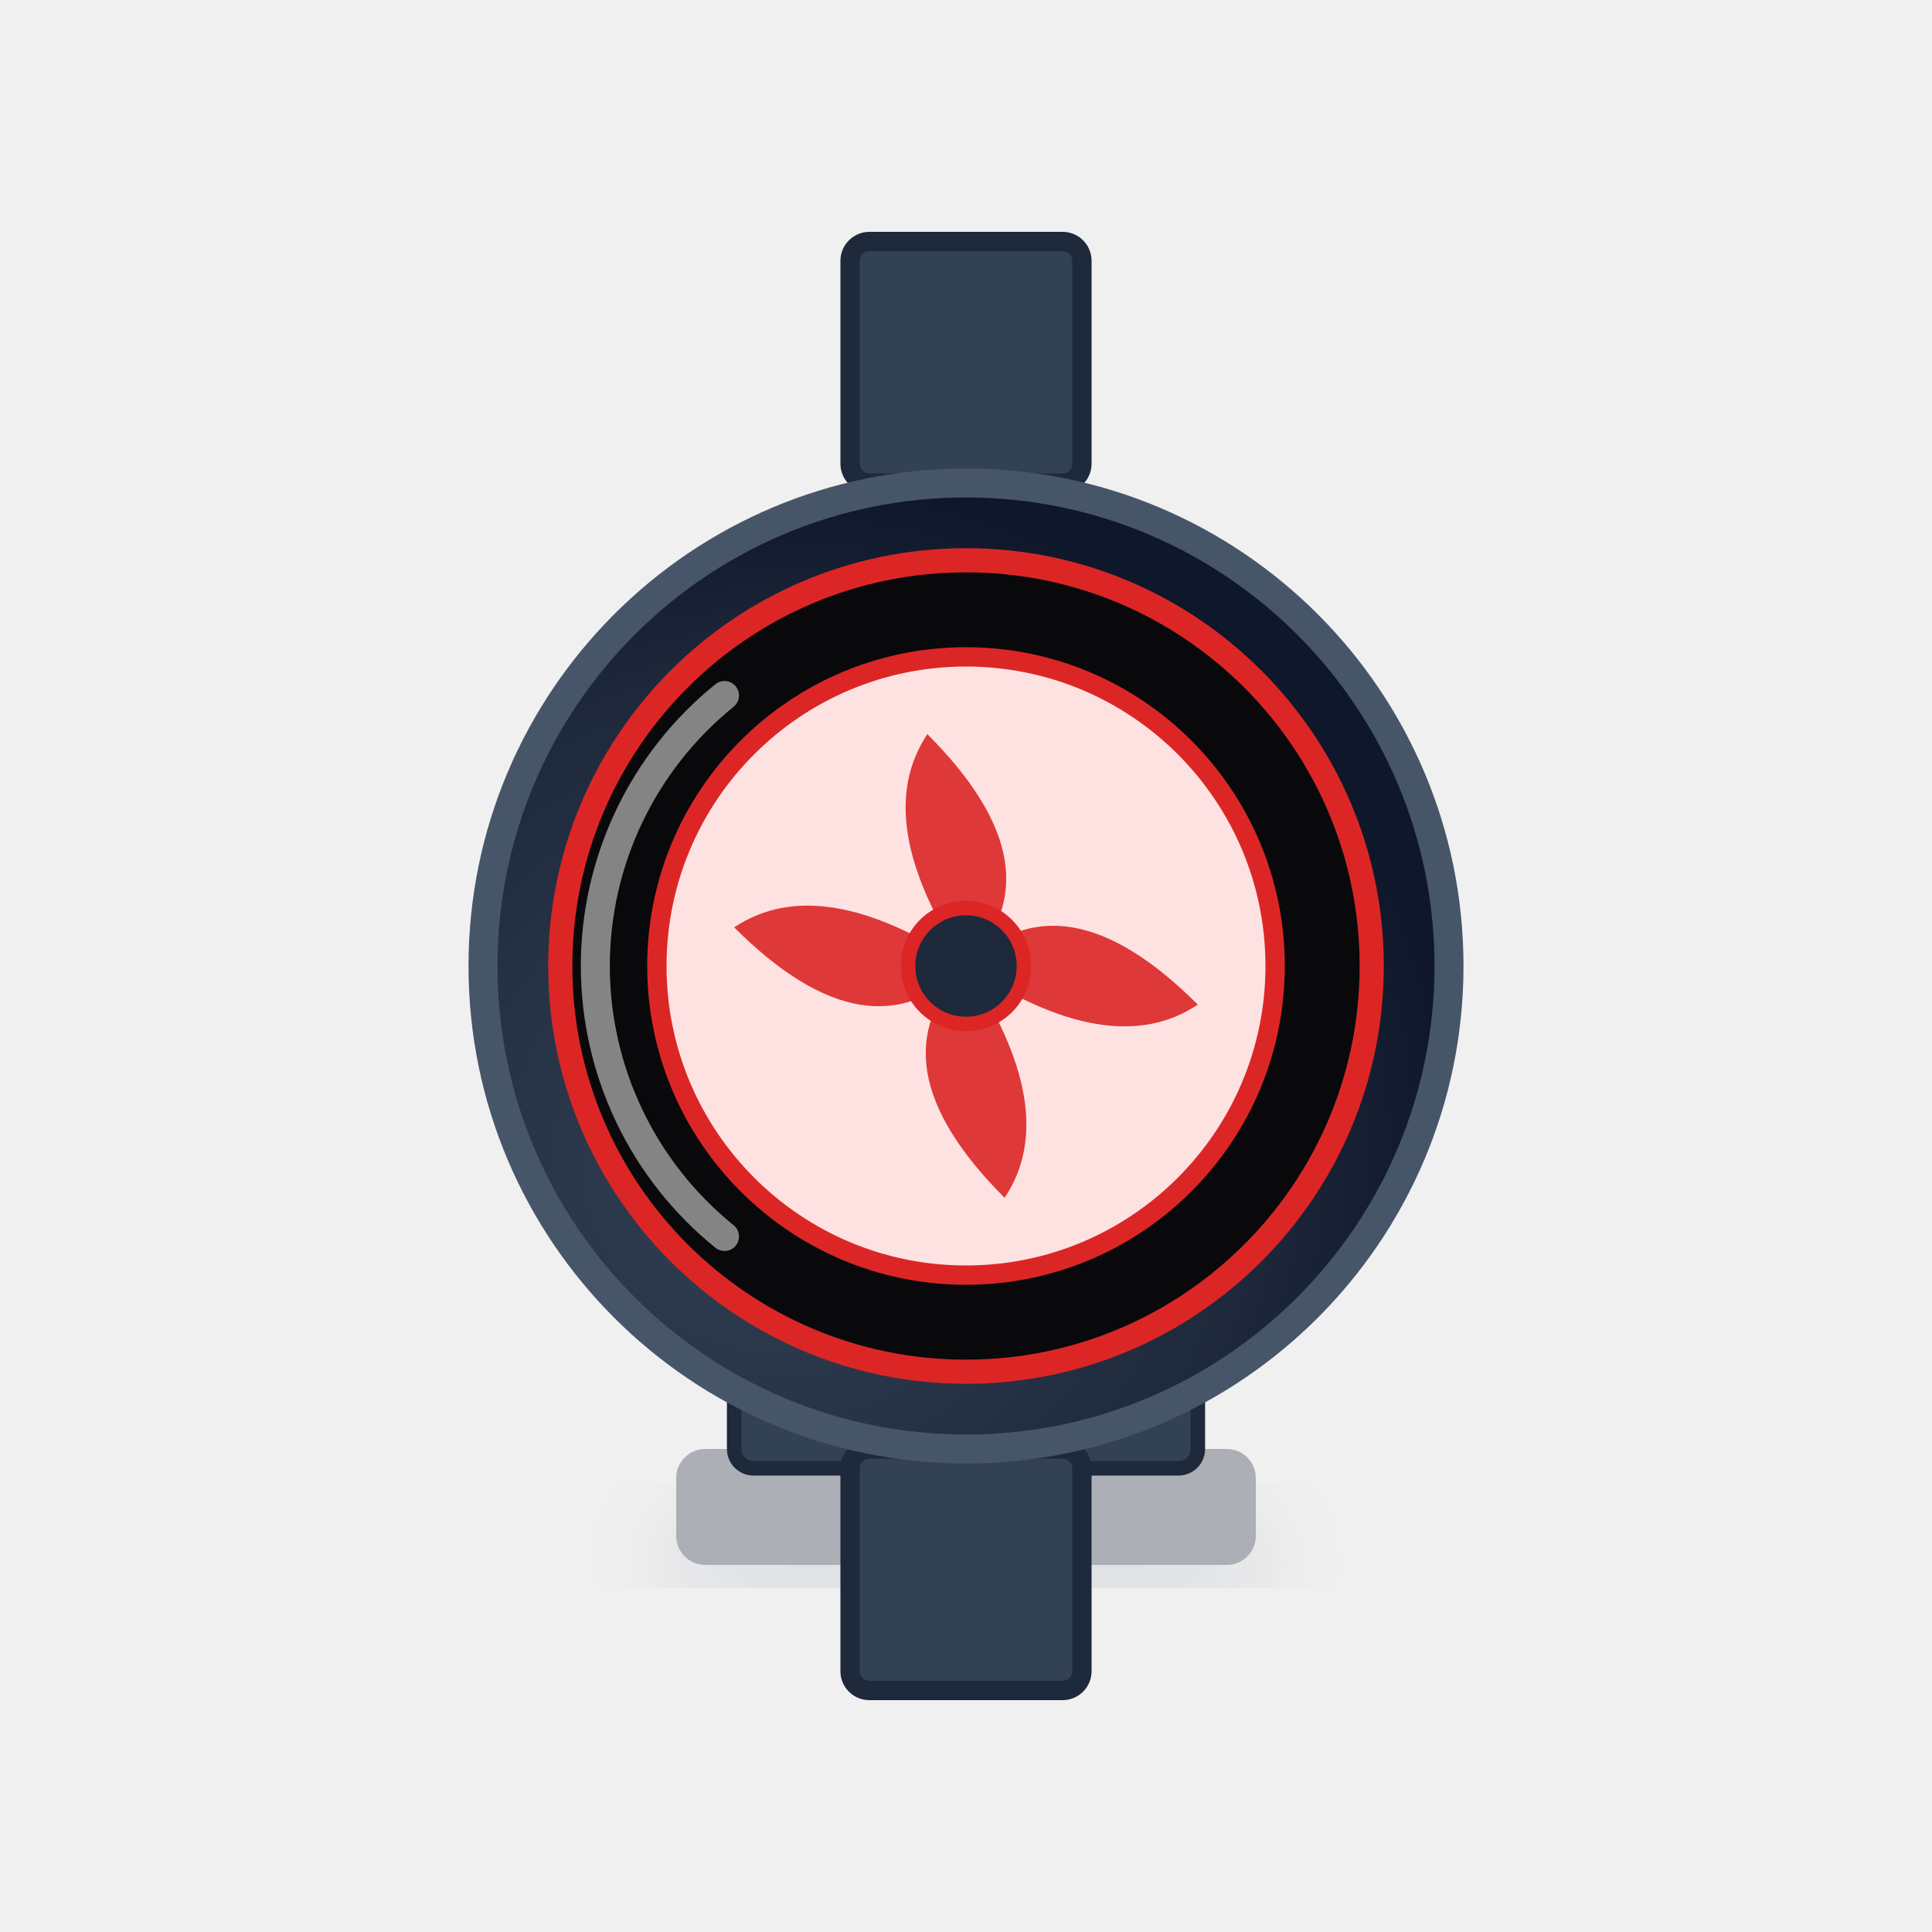
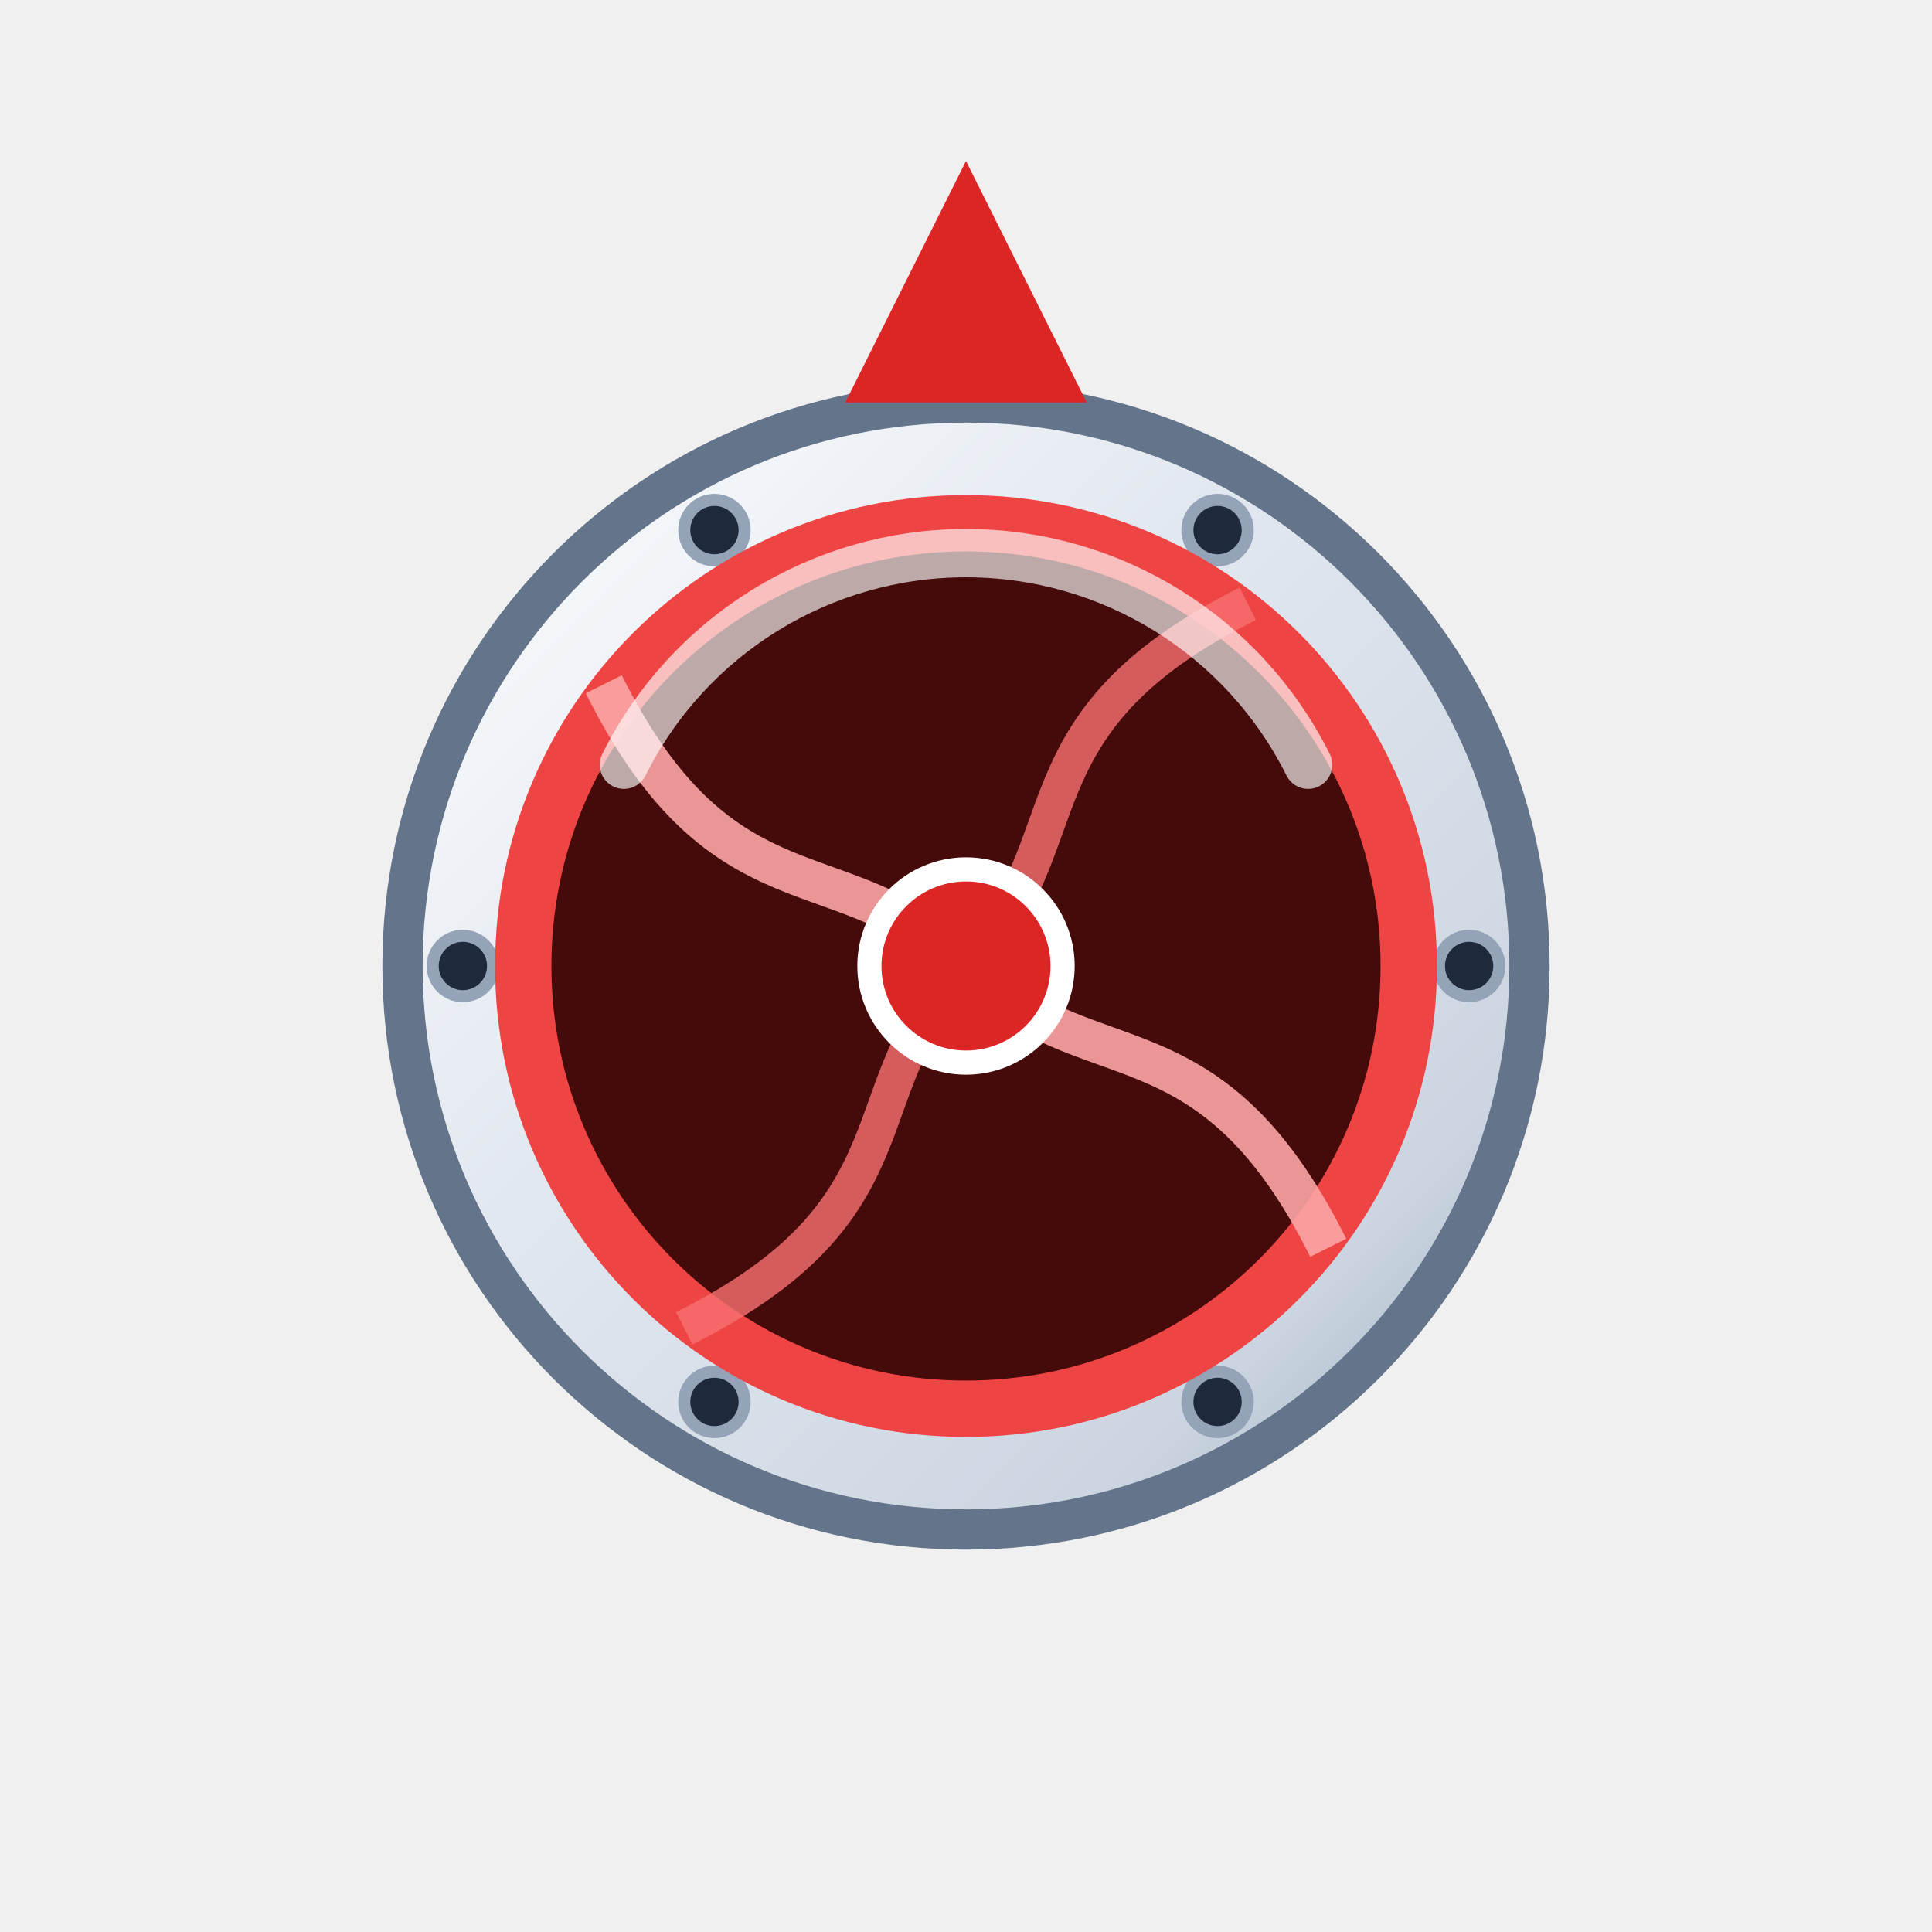
- <svg xmlns="http://www.w3.org/2000/svg" viewBox="0 0 200 200" width="200" height="200">
+ <svg xmlns="http://www.w3.org/2000/svg" viewBox="0 0 48 48" width="48" height="48">
  <defs>
-     <filter id="bottomShadow" x="-20%" y="-20%" width="140%" height="140%">
-       <feDropShadow dx="0" dy="6" stdDeviation="5" flood-color="#0b2545" flood-opacity="0.28" />
-     </filter>
-     <radialGradient id="pumpVoluteGrad" cx="30%" cy="30%" r="70%">
-       <stop offset="0%" stop-color="#334155" />
-       <stop offset="70%" stop-color="#1e293b" />
-       <stop offset="100%" stop-color="#0f172a" />
-     </radialGradient>
+     <linearGradient id="metalRingGrad" x1="0%" y1="0%" x2="100%" y2="100%">
+       <stop offset="0%" stop-color="#FFFFFF" />
+       <stop offset="40%" stop-color="#E2E8F0" />
+       <stop offset="80%" stop-color="#CBD5E1" />
+       <stop offset="100%" stop-color="#94A3B8" />
+     </linearGradient>
  </defs>
-   <rect x="70" y="150" width="60" height="12" rx="3" fill="#0f172a" opacity="0.3" filter="url(#bottomShadow)" />
-   <rect x="76" y="142" width="48" height="10" rx="2" fill="#334155" stroke="#1e293b" stroke-width="1.5" />
-   <g transform="translate(100, 100) rotate(270) translate(-100, -100)">
-     <rect x="25" y="88" width="25" height="24" rx="2" fill="#334155" stroke="#1e293b" stroke-width="2" />
-     <rect x="150" y="88" width="25" height="24" rx="2" fill="#334155" stroke="#1e293b" stroke-width="2" />
-     <circle cx="100" cy="100" r="50" fill="url(#pumpVoluteGrad)" stroke="#475569" stroke-width="3" />
-     <circle cx="100" cy="100" r="42" fill="#09090b" stroke="#dc2626" stroke-width="2.5" />
-     <circle cx="100" cy="100" r="32" fill="#fee2e2" stroke="#dc2626" stroke-width="2" />
-     <g transform="translate(100, 100)">
-       <g>
-         <path d="M 0 0 Q 15 -10 24 -4 Q 10 10 0 0 Z" fill="#dc2626" opacity="0.9" />
-         <path d="M 0 0 Q -10 15 -4 24 Q 10 10 0 0 Z" fill="#dc2626" opacity="0.9" />
-         <path d="M 0 0 Q -15 10 -24 4 Q -10 -10 0 0 Z" fill="#dc2626" opacity="0.9" />
-         <path d="M 0 0 Q 10 -15 4 -24 Q -10 -10 0 0 Z" fill="#dc2626" opacity="0.9" />
-         <circle cx="0" cy="0" r="6" fill="#1e293b" stroke="#dc2626" stroke-width="1.5" />
-       </g>
+   <g transform="translate(24, 24)">
+     <circle cx="0" cy="0" r="14" fill="url(#metalRingGrad)" stroke="#64748B" stroke-width="1" />
+     <circle cx="12.5" cy="0.0" r="0.75" fill="#1E293B" stroke="#94A3B8" stroke-width="0.3" />
+     <circle cx="6.25" cy="10.83" r="0.75" fill="#1E293B" stroke="#94A3B8" stroke-width="0.3" />
+     <circle cx="-6.25" cy="10.83" r="0.75" fill="#1E293B" stroke="#94A3B8" stroke-width="0.3" />
+     <circle cx="-12.5" cy="0.0" r="0.75" fill="#1E293B" stroke="#94A3B8" stroke-width="0.3" />
+     <circle cx="-6.25" cy="-10.83" r="0.75" fill="#1E293B" stroke="#94A3B8" stroke-width="0.3" />
+     <circle cx="6.25" cy="-10.83" r="0.75" fill="#1E293B" stroke="#94A3B8" stroke-width="0.3" />
+     <circle cx="0" cy="0" r="11" fill="#450A0A" stroke="#EF4444" stroke-width="1.4" />
+     <g>
+       <path d="M 0 0 C 3 3, 6 1, 9 7" stroke="#FCA5A5" stroke-width="1" fill="none" opacity="0.9" />
+       <path d="M 0 0 C -3 -3, -6 -1, -9 -7" stroke="#FCA5A5" stroke-width="1" fill="none" opacity="0.9" />
+       <path d="M 0 0 C 3 -3, 1 -6, 7 -9" stroke="#F87171" stroke-width="0.9" fill="none" opacity="0.8" />
+       <path d="M 0 0 C -3 3, -1 6, -7 9" stroke="#F87171" stroke-width="0.9" fill="none" opacity="0.8" />
+       <circle cx="0" cy="0" r="2.4" fill="#DC2626" stroke="#FFFFFF" stroke-width="0.6" />
    </g>
-     <path d="M 72 75 A 36 36 0 0 1 128 75" stroke="#ffffff" stroke-width="3" stroke-linecap="round" fill="none" opacity="0.5" />
+     <path d="M -8.5 -5 A 9.5 9.5 0 0 1 8.5 -5" stroke="#FFFFFF" stroke-width="1.2" fill="none" opacity="0.65" stroke-linecap="round" />
+     <polygon points="-3,-14 0,-20 3,-14" fill="#DC2626" />
  </g>
</svg>
